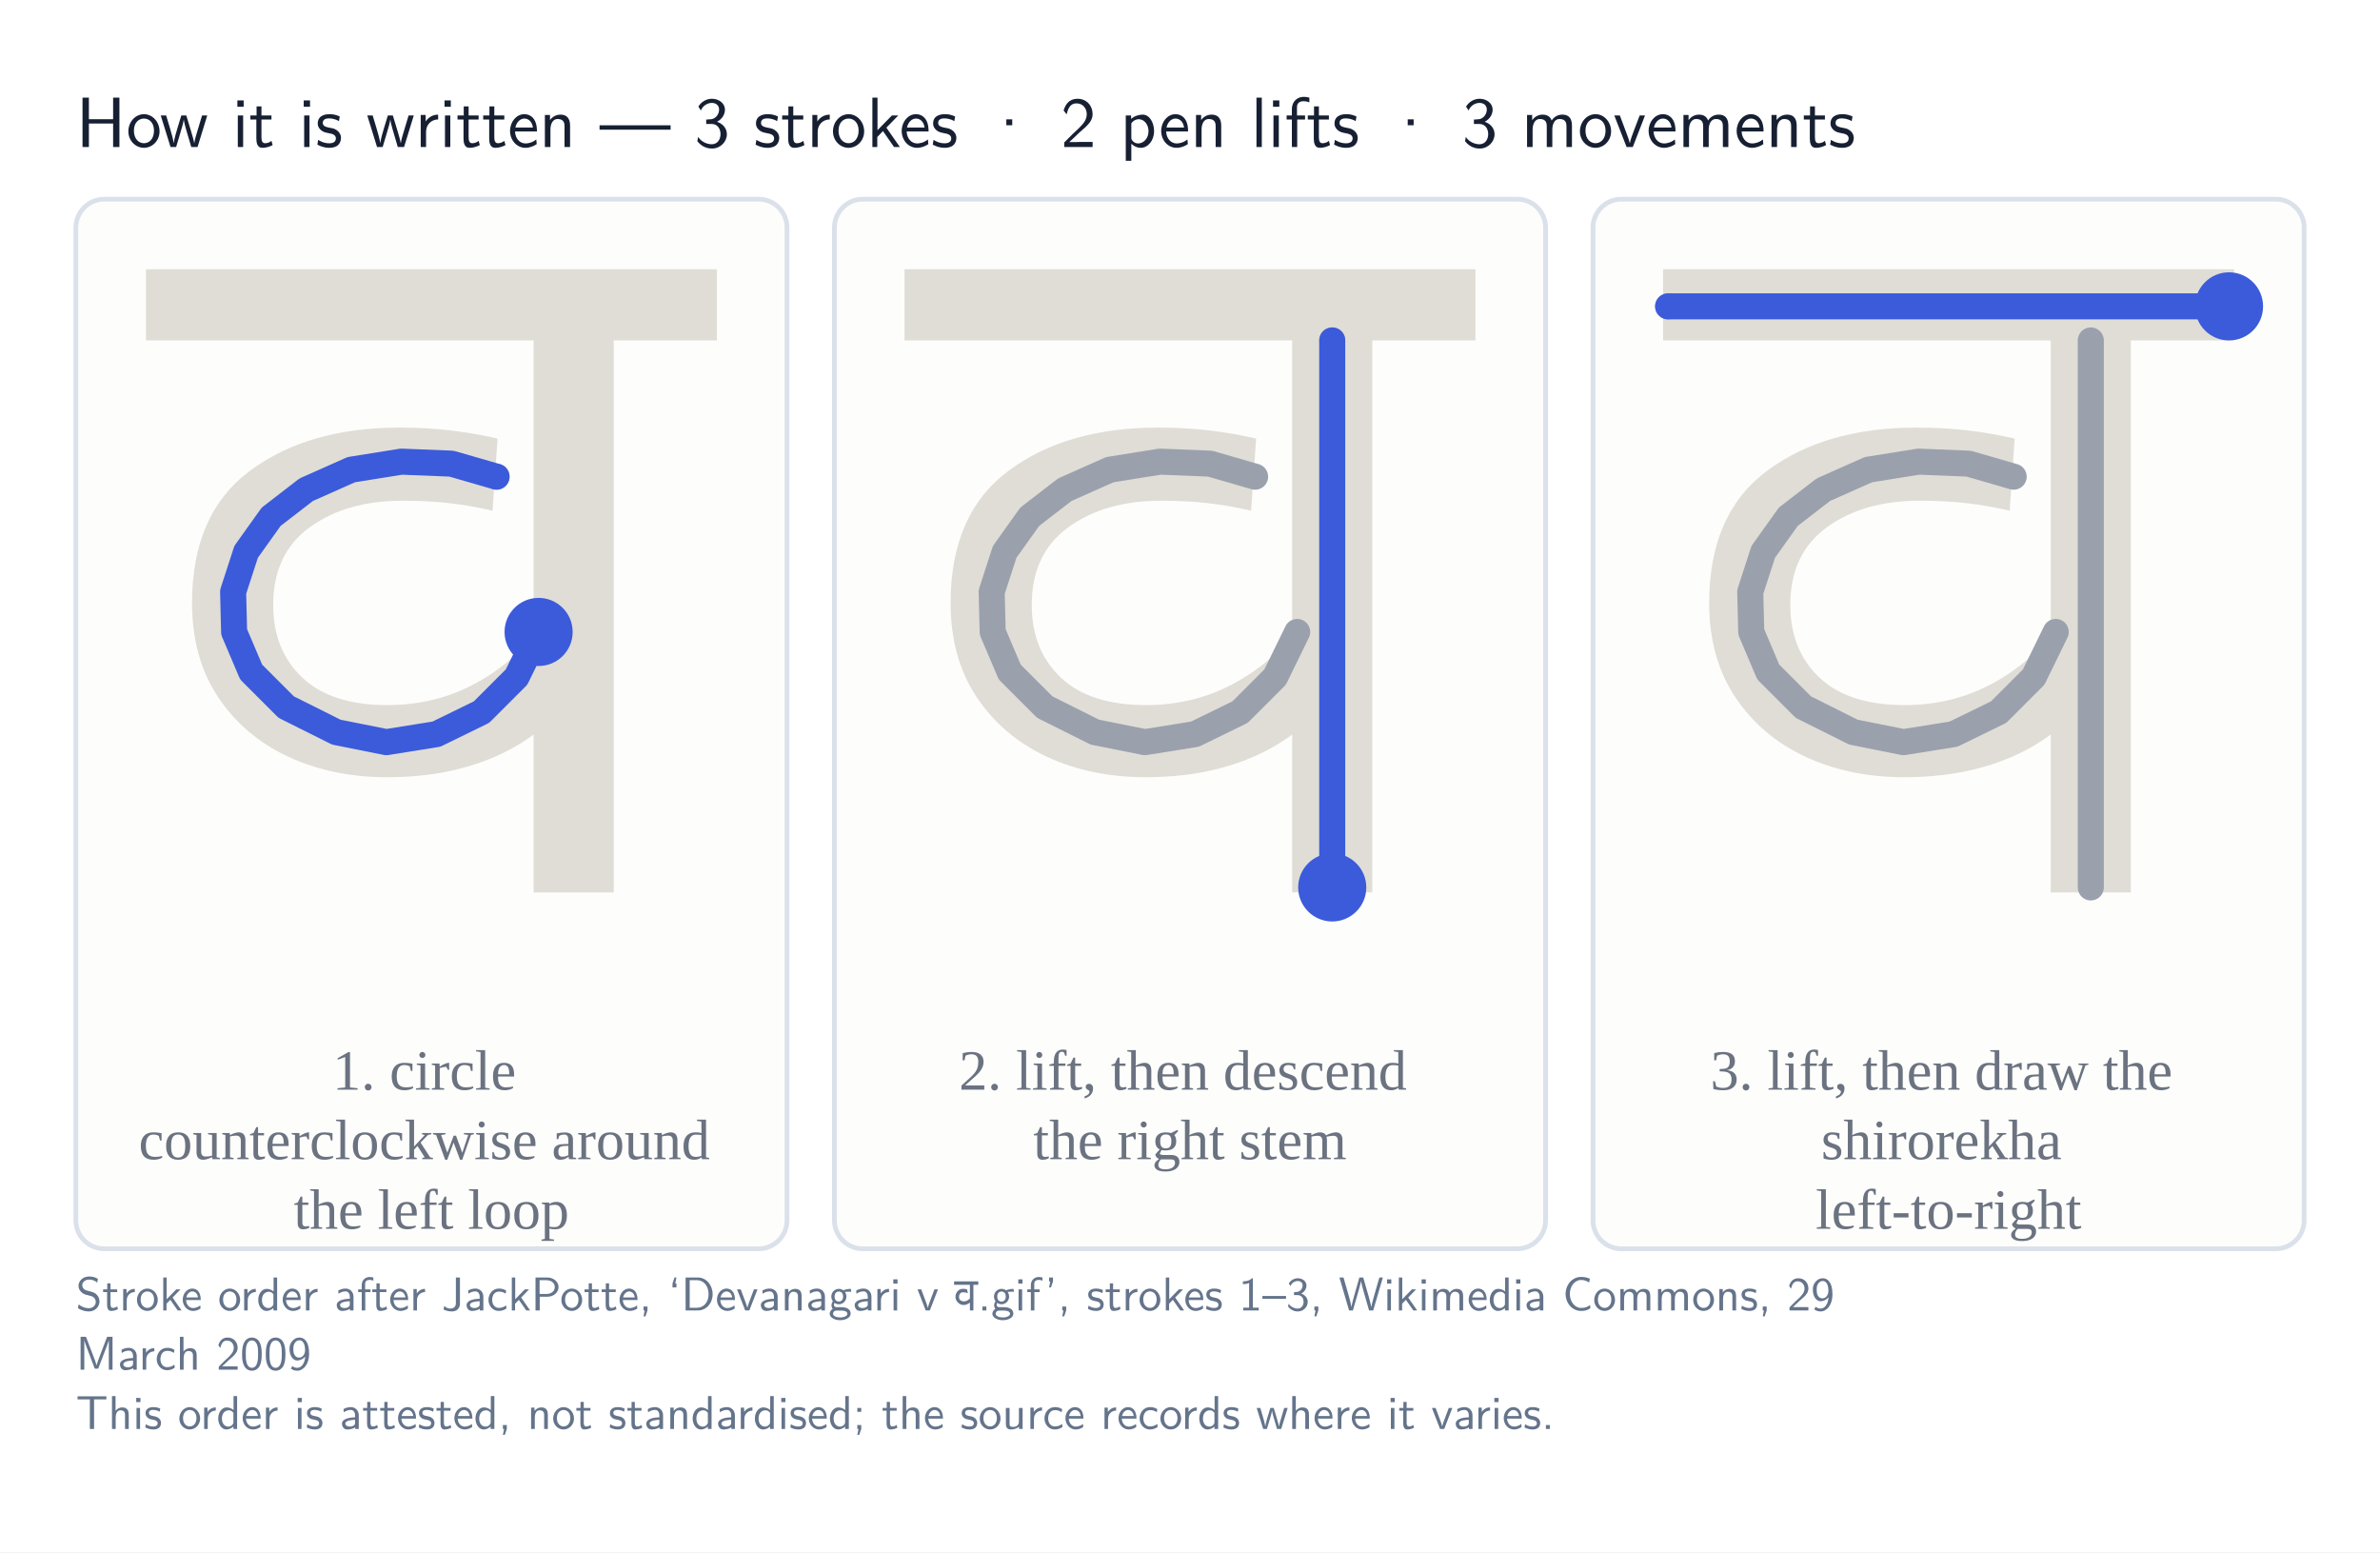
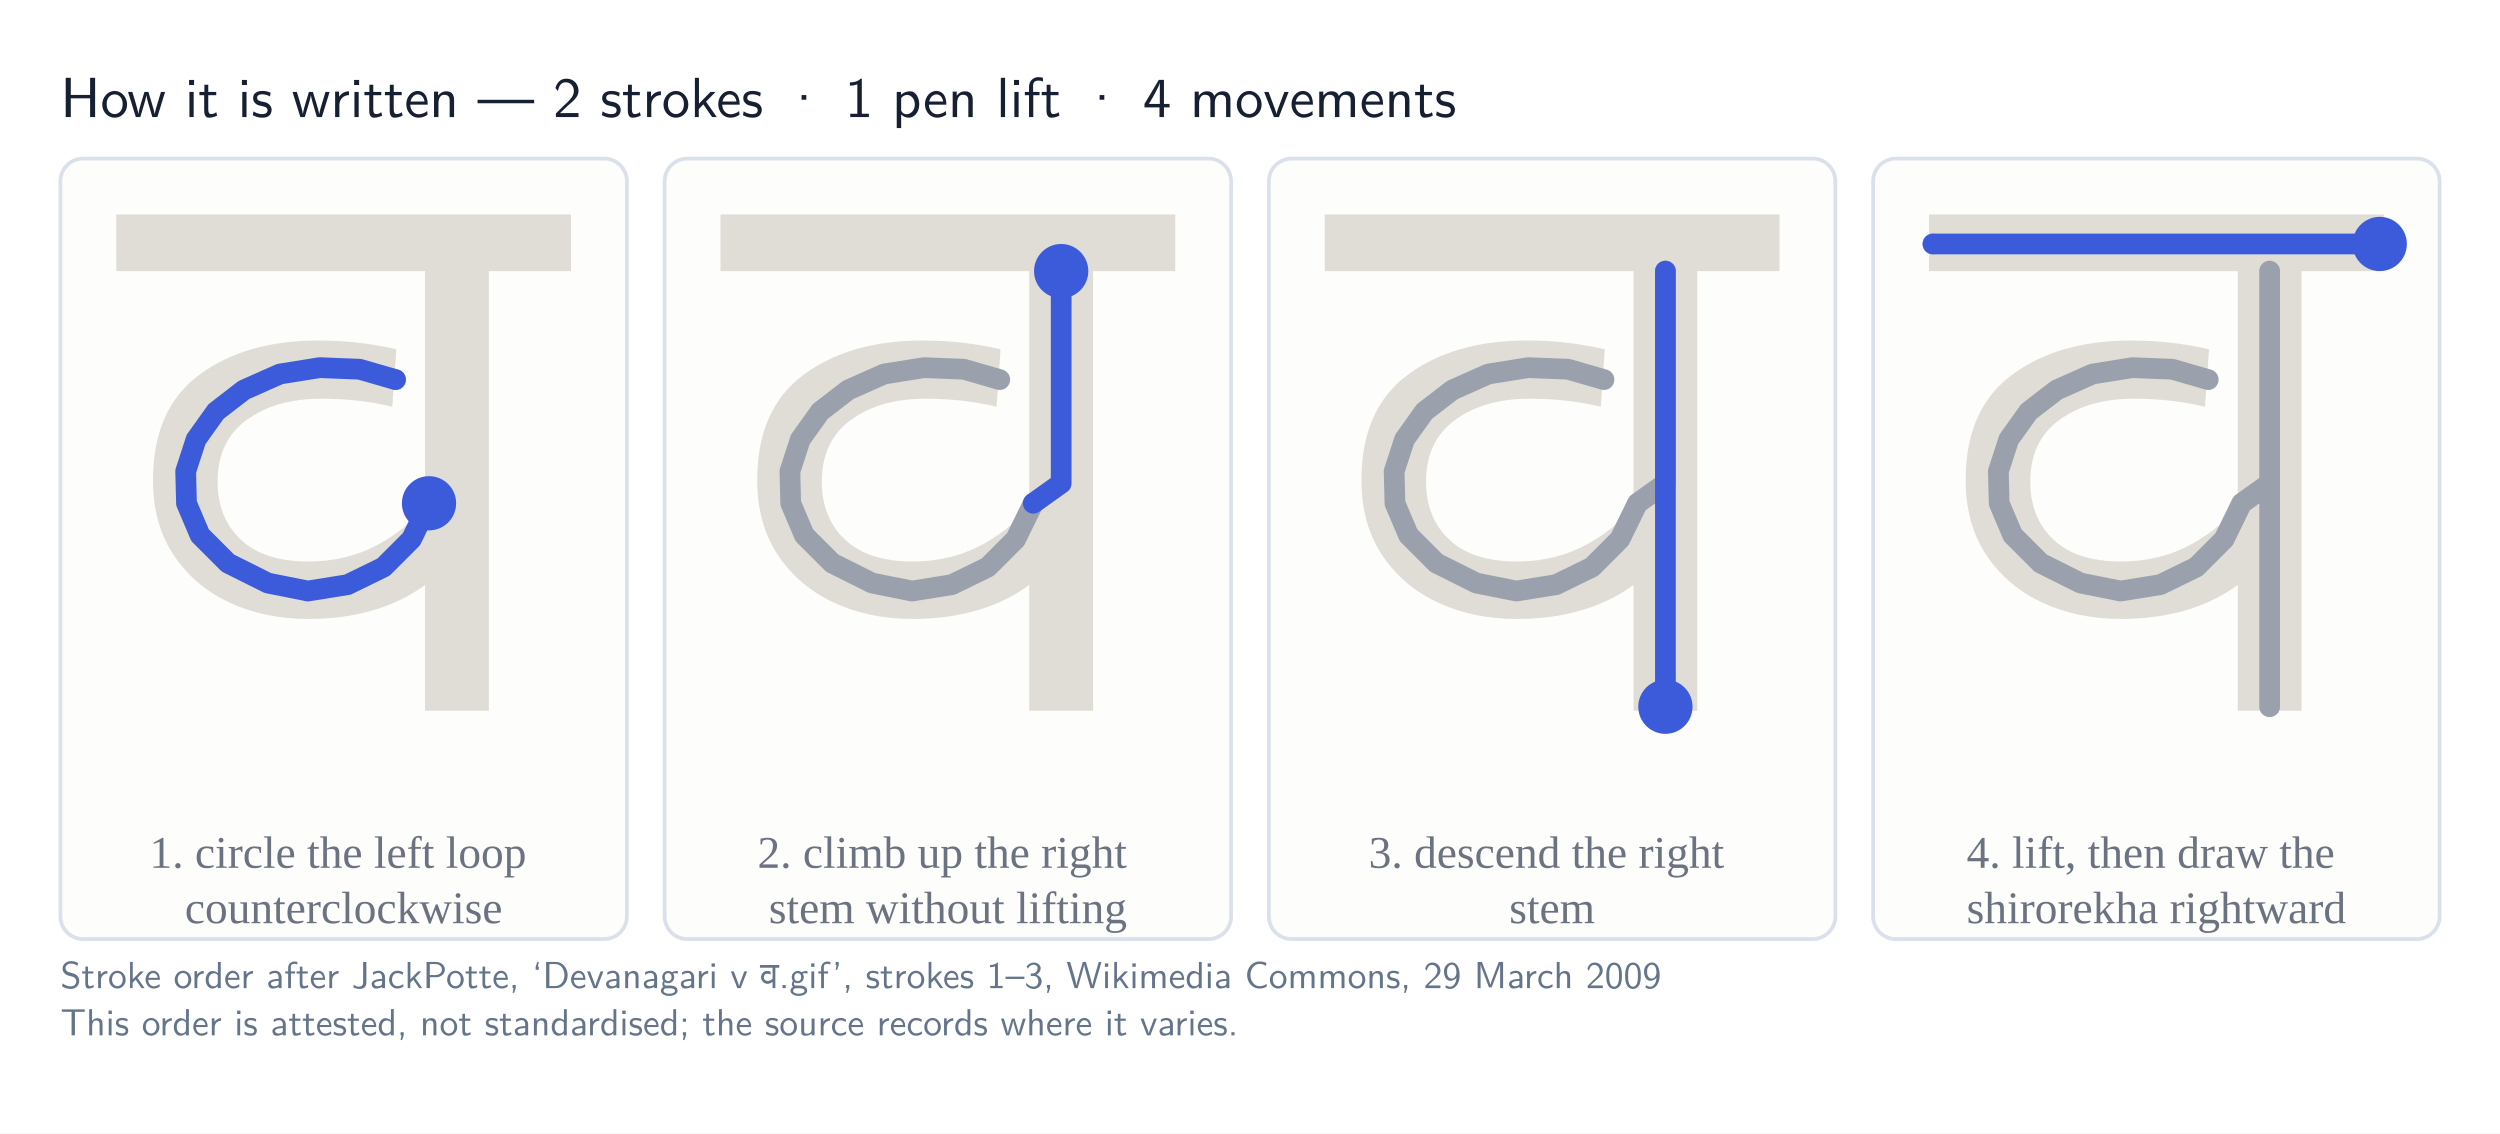
- <svg xmlns="http://www.w3.org/2000/svg" width="502" height="327.35" viewBox="0 0 502 327.35" role="img" aria-label="How to write व: 3 strokes · 2 pen lifts · 3 movements">
-   <rect x="0" y="0" width="502" height="327.35" fill="#ffffff" />
-   <text x="16" y="31" font-family="Latin Modern Sans, sans-serif" font-size="15" fill="#172033">How it is written — 3 strokes · 2 pen lifts · 3 movements</text>
-   <rect x="16" y="42" width="150" height="221.35" rx="6" fill="#fdfdfc" stroke="#dbe1ea" stroke-width="1" />
-   <svg x="16" y="42" width="150" height="221.35" viewBox="-70 -692 710 1047.7" preserveAspectRatio="xMidYMid meet" overflow="hidden">
+ <svg xmlns="http://www.w3.org/2000/svg" width="662" height="300.16" viewBox="0 0 662 300.16" role="img" aria-label="How to write व: 2 strokes · 1 pen lift · 4 movements">
+   <rect x="0" y="0" width="662" height="300.16" fill="#ffffff" />
+   <text x="16" y="31" font-family="Latin Modern Sans, sans-serif" font-size="15" fill="#172033">How it is written — 2 strokes · 1 pen lift · 4 movements</text>
+   <rect x="16" y="42" width="150" height="206.66" rx="6" fill="#fdfdfc" stroke="#dbe1ea" stroke-width="1" />
+   <svg x="16" y="42" width="150" height="206.66" viewBox="-70 -692 710 978.2" preserveAspectRatio="xMidYMid meet" overflow="hidden">
    <g transform="scale(1,-1)">
      <path class="ductus__glyph" d="M570 551L467 551L467 0L387 0L387 198L414 182Q384 149 340 132Q296 115 241 115Q186 115 142 135.5Q98 156 72 195Q46 234 46 289Q46 378 104 421Q162 464 253 464Q281 464 305.5 461Q330 458 351 453L346 381Q325 386 303.5 388.5Q282 391 256 391Q200 391 163.5 364.5Q127 338 127 287Q127 242 156 214.5Q185 187 241 187Q290 187 330.5 209.5Q371 232 397 269L387 220L387 551L0 551L0 622L570 622L570 551Z" fill="#e0ddd6" fill-rule="nonzero" />
      <path class="ductus__done" d="M350 415 L350 415" fill="none" stroke="#9aa1ad" stroke-width="26" stroke-linecap="round" stroke-linejoin="round" />
      <path class="ductus__pen" d="M350 415 L305 428 L255 430 L205 422 L160 402 L125 375 L100 340 L87 300 L88 260 L105 220 L140 185 L190 160 L240 150 L290 158 L335 180 L370 215 L392 260" fill="none" stroke="#3b5bdb" stroke-width="26" stroke-linecap="round" stroke-linejoin="round" />
      <circle class="ductus__tip" cx="392" cy="260" r="34" fill="#3b5bdb" />
    </g>
    <text class="ductus__caption" x="285" y="196.9" text-anchor="middle" font-size="56.9" fill="#6b7280">
-       <tspan x="285" y="196.9">1. circle</tspan>
-       <tspan x="285" y="266.3">counterclockwise around</tspan>
-       <tspan x="285" y="335.7">the left loop</tspan>
+       <tspan x="285" y="196.9">1. circle the left loop</tspan>
+       <tspan x="285" y="266.3">counterclockwise</tspan>
    </text>
  </svg>
-   <rect x="176" y="42" width="150" height="221.35" rx="6" fill="#fdfdfc" stroke="#dbe1ea" stroke-width="1" />
-   <svg x="176" y="42" width="150" height="221.35" viewBox="-70 -692 710 1047.7" preserveAspectRatio="xMidYMid meet" overflow="hidden">
+   <rect x="176" y="42" width="150" height="206.66" rx="6" fill="#fdfdfc" stroke="#dbe1ea" stroke-width="1" />
+   <svg x="176" y="42" width="150" height="206.66" viewBox="-70 -692 710 978.2" preserveAspectRatio="xMidYMid meet" overflow="hidden">
    <g transform="scale(1,-1)">
      <path class="ductus__glyph" d="M570 551L467 551L467 0L387 0L387 198L414 182Q384 149 340 132Q296 115 241 115Q186 115 142 135.5Q98 156 72 195Q46 234 46 289Q46 378 104 421Q162 464 253 464Q281 464 305.5 461Q330 458 351 453L346 381Q325 386 303.5 388.5Q282 391 256 391Q200 391 163.5 364.5Q127 338 127 287Q127 242 156 214.5Q185 187 241 187Q290 187 330.5 209.5Q371 232 397 269L387 220L387 551L0 551L0 622L570 622L570 551Z" fill="#e0ddd6" fill-rule="nonzero" />
-       <path class="ductus__done" d="M350 415 L305 428 L255 430 L205 422 L160 402 L125 375 L100 340 L87 300 L88 260 L105 220 L140 185 L190 160 L240 150 L290 158 L335 180 L370 215 L392 260" fill="none" stroke="#9aa1ad" stroke-width="26" stroke-linecap="round" stroke-linejoin="round" />
-       <path class="ductus__done" d="M427 551 L427 551" fill="none" stroke="#9aa1ad" stroke-width="26" stroke-linecap="round" stroke-linejoin="round" />
+       <path class="ductus__done" d="M350 415 L305 428 L255 430 L205 422 L160 402 L125 375 L100 340 L87 300 L88 260 L105 220 L140 185 L190 160 L240 150 L290 158 L335 180 L370 215 L392 260 L392 260" fill="none" stroke="#9aa1ad" stroke-width="26" stroke-linecap="round" stroke-linejoin="round" />
+       <path class="ductus__pen" d="M392 260 L427 285 L427 374 L427 462 L427 551" fill="none" stroke="#3b5bdb" stroke-width="26" stroke-linecap="round" stroke-linejoin="round" />
+       <circle class="ductus__tip" cx="427" cy="551" r="34" fill="#3b5bdb" />
+     </g>
+     <text class="ductus__caption" x="285" y="196.9" text-anchor="middle" font-size="56.9" fill="#6b7280">
+       <tspan x="285" y="196.9">2. climb up the right</tspan>
+       <tspan x="285" y="266.3">stem without lifting</tspan>
+     </text>
+   </svg>
+   <rect x="336" y="42" width="150" height="206.66" rx="6" fill="#fdfdfc" stroke="#dbe1ea" stroke-width="1" />
+   <svg x="336" y="42" width="150" height="206.66" viewBox="-70 -692 710 978.2" preserveAspectRatio="xMidYMid meet" overflow="hidden">
+     <g transform="scale(1,-1)">
+       <path class="ductus__glyph" d="M570 551L467 551L467 0L387 0L387 198L414 182Q384 149 340 132Q296 115 241 115Q186 115 142 135.5Q98 156 72 195Q46 234 46 289Q46 378 104 421Q162 464 253 464Q281 464 305.5 461Q330 458 351 453L346 381Q325 386 303.5 388.5Q282 391 256 391Q200 391 163.5 364.5Q127 338 127 287Q127 242 156 214.5Q185 187 241 187Q290 187 330.5 209.5Q371 232 397 269L387 220L387 551L0 551L0 622L570 622L570 551Z" fill="#e0ddd6" fill-rule="nonzero" />
+       <path class="ductus__done" d="M350 415 L305 428 L255 430 L205 422 L160 402 L125 375 L100 340 L87 300 L88 260 L105 220 L140 185 L190 160 L240 150 L290 158 L335 180 L370 215 L392 260 L427 285 L427 374 L427 462 L427 551 L427 551" fill="none" stroke="#9aa1ad" stroke-width="26" stroke-linecap="round" stroke-linejoin="round" />
      <path class="ductus__pen" d="M427 551 L427 475 L427 395 L427 315 L427 235 L427 155 L427 75 L427 5" fill="none" stroke="#3b5bdb" stroke-width="26" stroke-linecap="round" stroke-linejoin="round" />
      <circle class="ductus__tip" cx="427" cy="5" r="34" fill="#3b5bdb" />
    </g>
    <text class="ductus__caption" x="285" y="196.9" text-anchor="middle" font-size="56.9" fill="#6b7280">
-       <tspan x="285" y="196.9">2. lift, then descend</tspan>
-       <tspan x="285" y="266.3">the right stem</tspan>
+       <tspan x="285" y="196.9">3. descend the right</tspan>
+       <tspan x="285" y="266.3">stem</tspan>
    </text>
  </svg>
-   <rect x="336" y="42" width="150" height="221.35" rx="6" fill="#fdfdfc" stroke="#dbe1ea" stroke-width="1" />
-   <svg x="336" y="42" width="150" height="221.35" viewBox="-70 -692 710 1047.7" preserveAspectRatio="xMidYMid meet" overflow="hidden">
+   <rect x="496" y="42" width="150" height="206.66" rx="6" fill="#fdfdfc" stroke="#dbe1ea" stroke-width="1" />
+   <svg x="496" y="42" width="150" height="206.66" viewBox="-70 -692 710 978.2" preserveAspectRatio="xMidYMid meet" overflow="hidden">
    <g transform="scale(1,-1)">
      <path class="ductus__glyph" d="M570 551L467 551L467 0L387 0L387 198L414 182Q384 149 340 132Q296 115 241 115Q186 115 142 135.5Q98 156 72 195Q46 234 46 289Q46 378 104 421Q162 464 253 464Q281 464 305.5 461Q330 458 351 453L346 381Q325 386 303.5 388.5Q282 391 256 391Q200 391 163.5 364.5Q127 338 127 287Q127 242 156 214.5Q185 187 241 187Q290 187 330.5 209.5Q371 232 397 269L387 220L387 551L0 551L0 622L570 622L570 551Z" fill="#e0ddd6" fill-rule="nonzero" />
-       <path class="ductus__done" d="M350 415 L305 428 L255 430 L205 422 L160 402 L125 375 L100 340 L87 300 L88 260 L105 220 L140 185 L190 160 L240 150 L290 158 L335 180 L370 215 L392 260" fill="none" stroke="#9aa1ad" stroke-width="26" stroke-linecap="round" stroke-linejoin="round" />
-       <path class="ductus__done" d="M427 551 L427 475 L427 395 L427 315 L427 235 L427 155 L427 75 L427 5" fill="none" stroke="#9aa1ad" stroke-width="26" stroke-linecap="round" stroke-linejoin="round" />
+       <path class="ductus__done" d="M350 415 L305 428 L255 430 L205 422 L160 402 L125 375 L100 340 L87 300 L88 260 L105 220 L140 185 L190 160 L240 150 L290 158 L335 180 L370 215 L392 260 L427 285 L427 374 L427 462 L427 551 L427 475 L427 395 L427 315 L427 235 L427 155 L427 75 L427 5" fill="none" stroke="#9aa1ad" stroke-width="26" stroke-linecap="round" stroke-linejoin="round" />
      <path class="ductus__done" d="M5 585 L5 585" fill="none" stroke="#9aa1ad" stroke-width="26" stroke-linecap="round" stroke-linejoin="round" />
      <path class="ductus__pen" d="M5 585 L75 585 L145 585 L215 585 L285 585 L355 585 L425 585 L495 585 L565 585" fill="none" stroke="#3b5bdb" stroke-width="26" stroke-linecap="round" stroke-linejoin="round" />
      <circle class="ductus__tip" cx="565" cy="585" r="34" fill="#3b5bdb" />
    </g>
    <text class="ductus__caption" x="285" y="196.9" text-anchor="middle" font-size="56.9" fill="#6b7280">
-       <tspan x="285" y="196.9">3. lift, then draw the</tspan>
-       <tspan x="285" y="266.3">shirorekha</tspan>
-       <tspan x="285" y="335.7">left-to-right</tspan>
+       <tspan x="285" y="196.9">4. lift, then draw the</tspan>
+       <tspan x="285" y="266.3">shirorekha rightward</tspan>
    </text>
  </svg>
-   <text x="16" y="276.35" font-family="Latin Modern Sans, sans-serif" font-size="10" fill="#64748b">Stroke order after JackPotte, ‘Devanagari v व.gif’, strokes 1–3, Wikimedia Commons, 29</text>
-   <text x="16" y="288.85" font-family="Latin Modern Sans, sans-serif" font-size="10" fill="#64748b">March 2009</text>
-   <text x="16" y="301.35" font-family="Latin Modern Sans, sans-serif" font-size="10" fill="#64748b">This order is attested, not standardised; the source records where it varies.</text>
+   <text x="16" y="261.66" font-family="Latin Modern Sans, sans-serif" font-size="10" fill="#64748b">Stroke order after JackPotte, ‘Devanagari v व.gif’, strokes 1–3, Wikimedia Commons, 29 March 2009</text>
+   <text x="16" y="274.16" font-family="Latin Modern Sans, sans-serif" font-size="10" fill="#64748b">This order is attested, not standardised; the source records where it varies.</text>
</svg>
